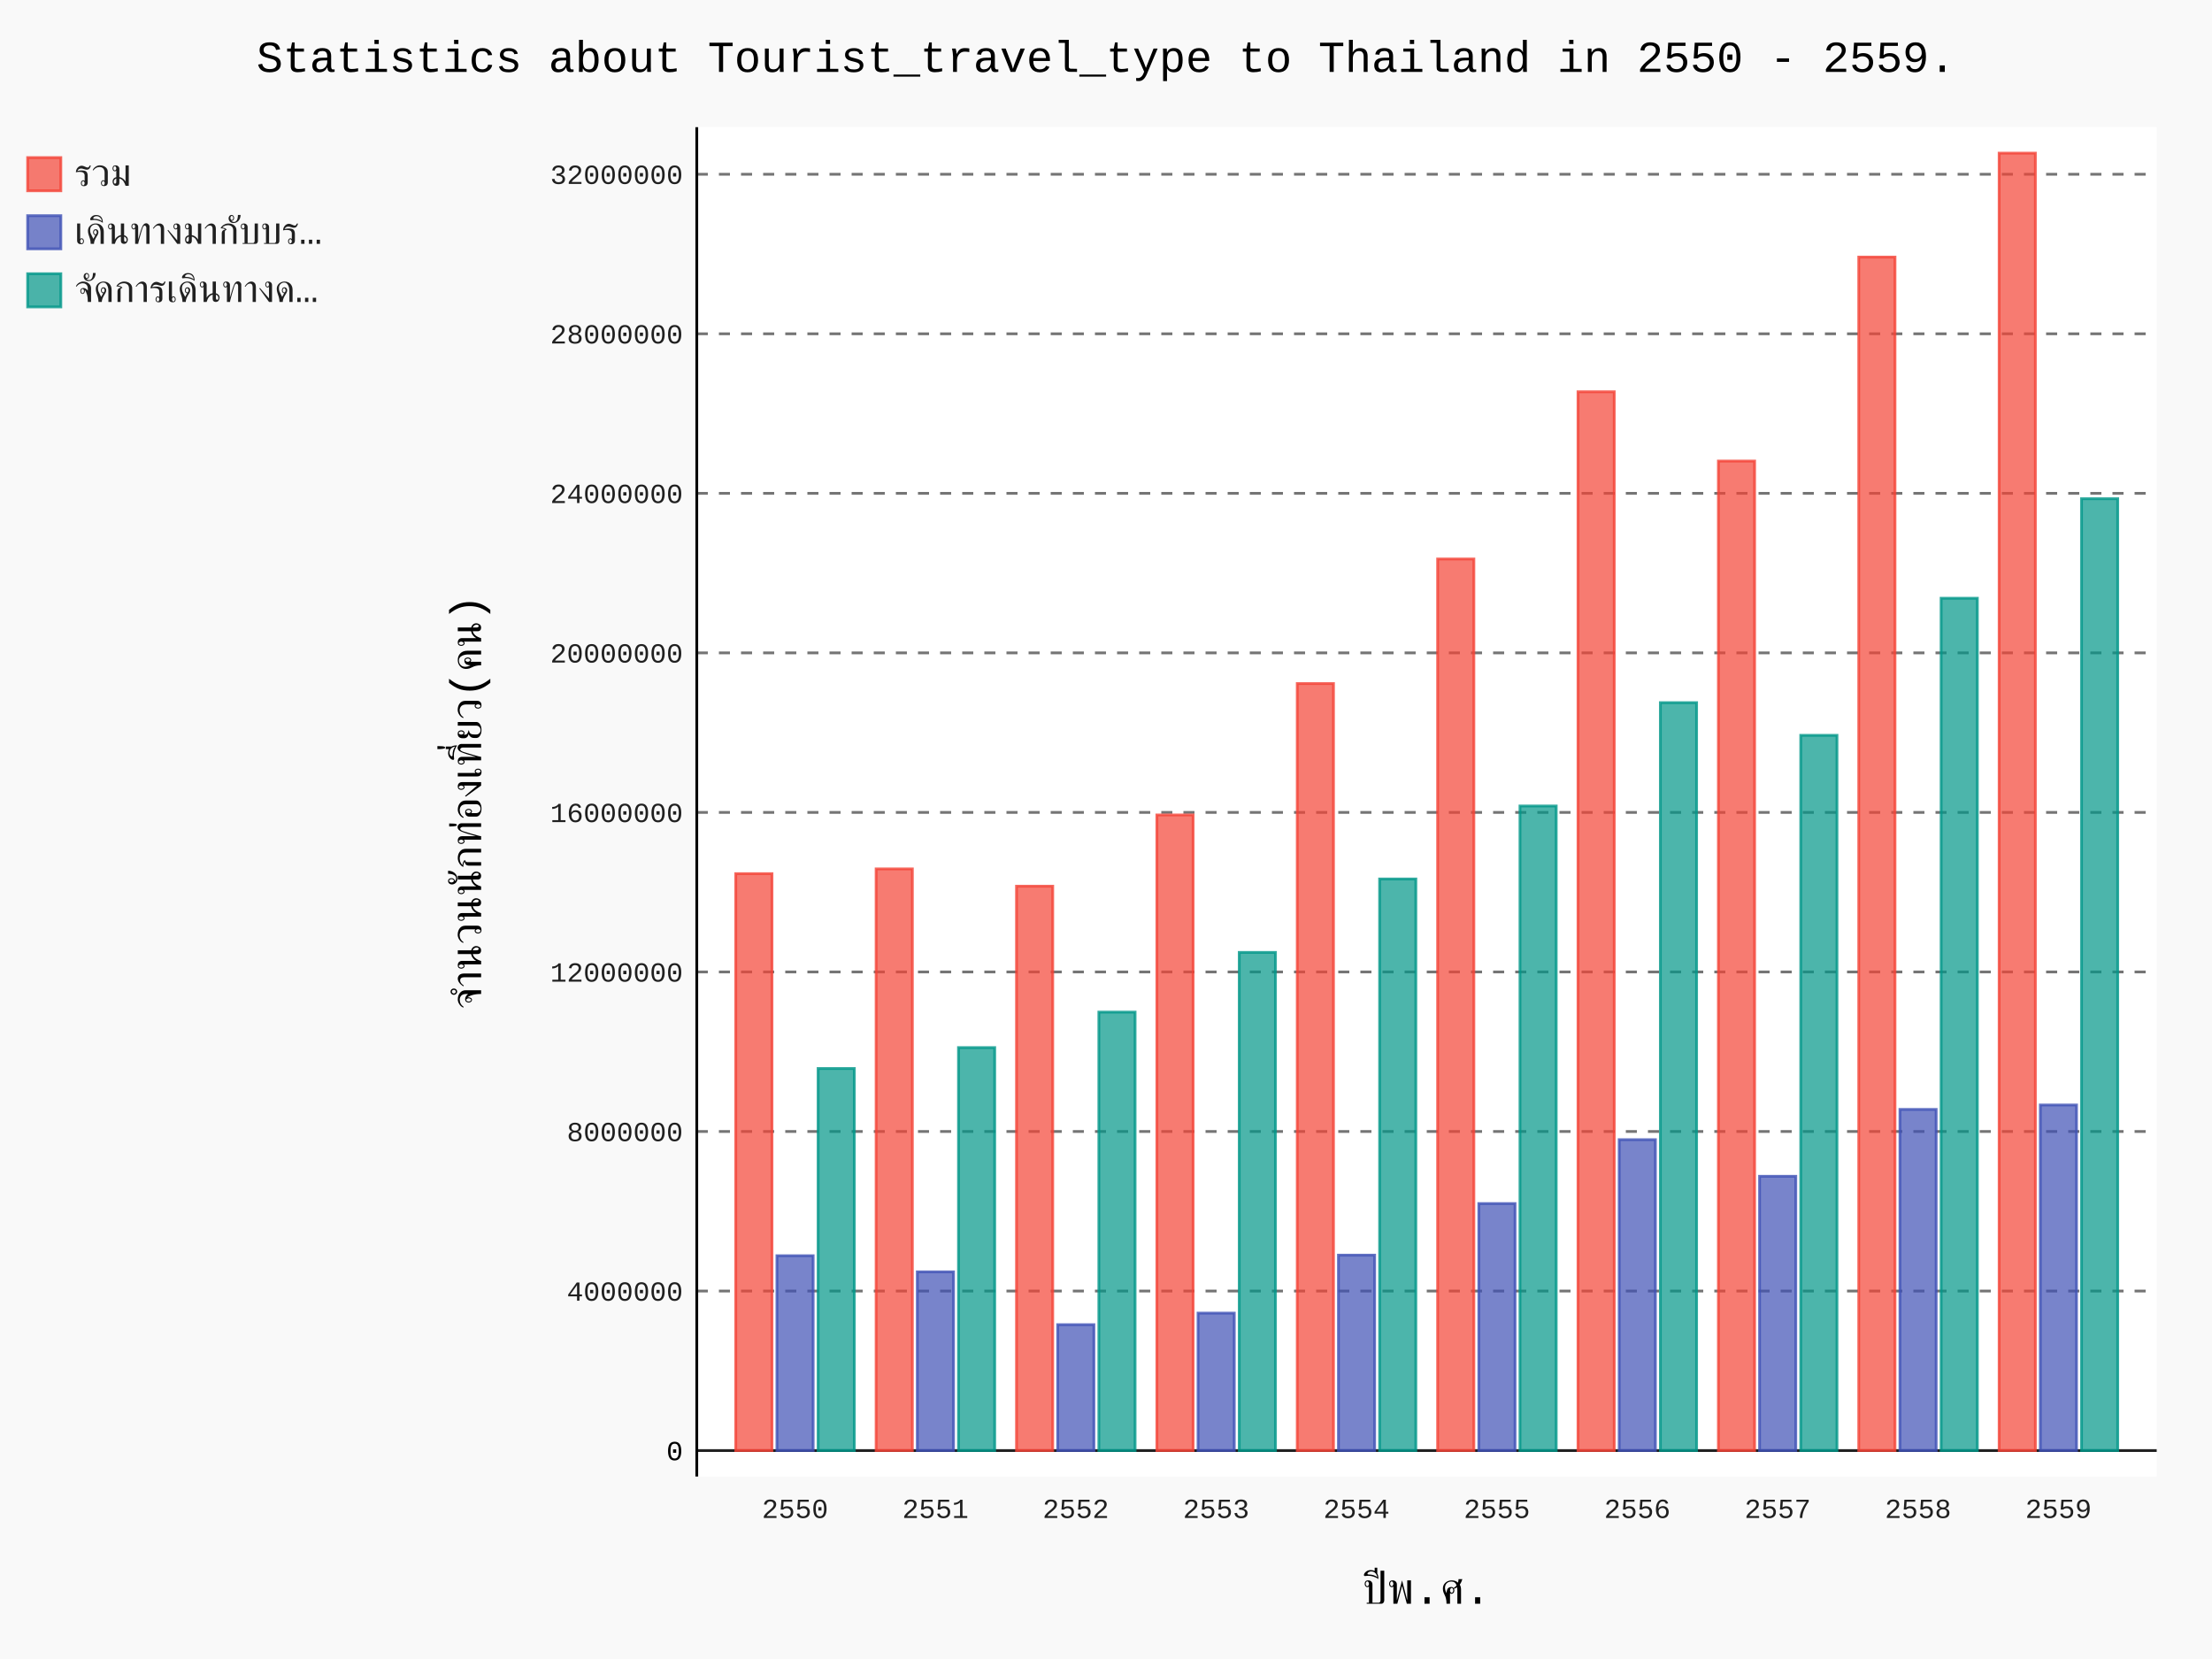
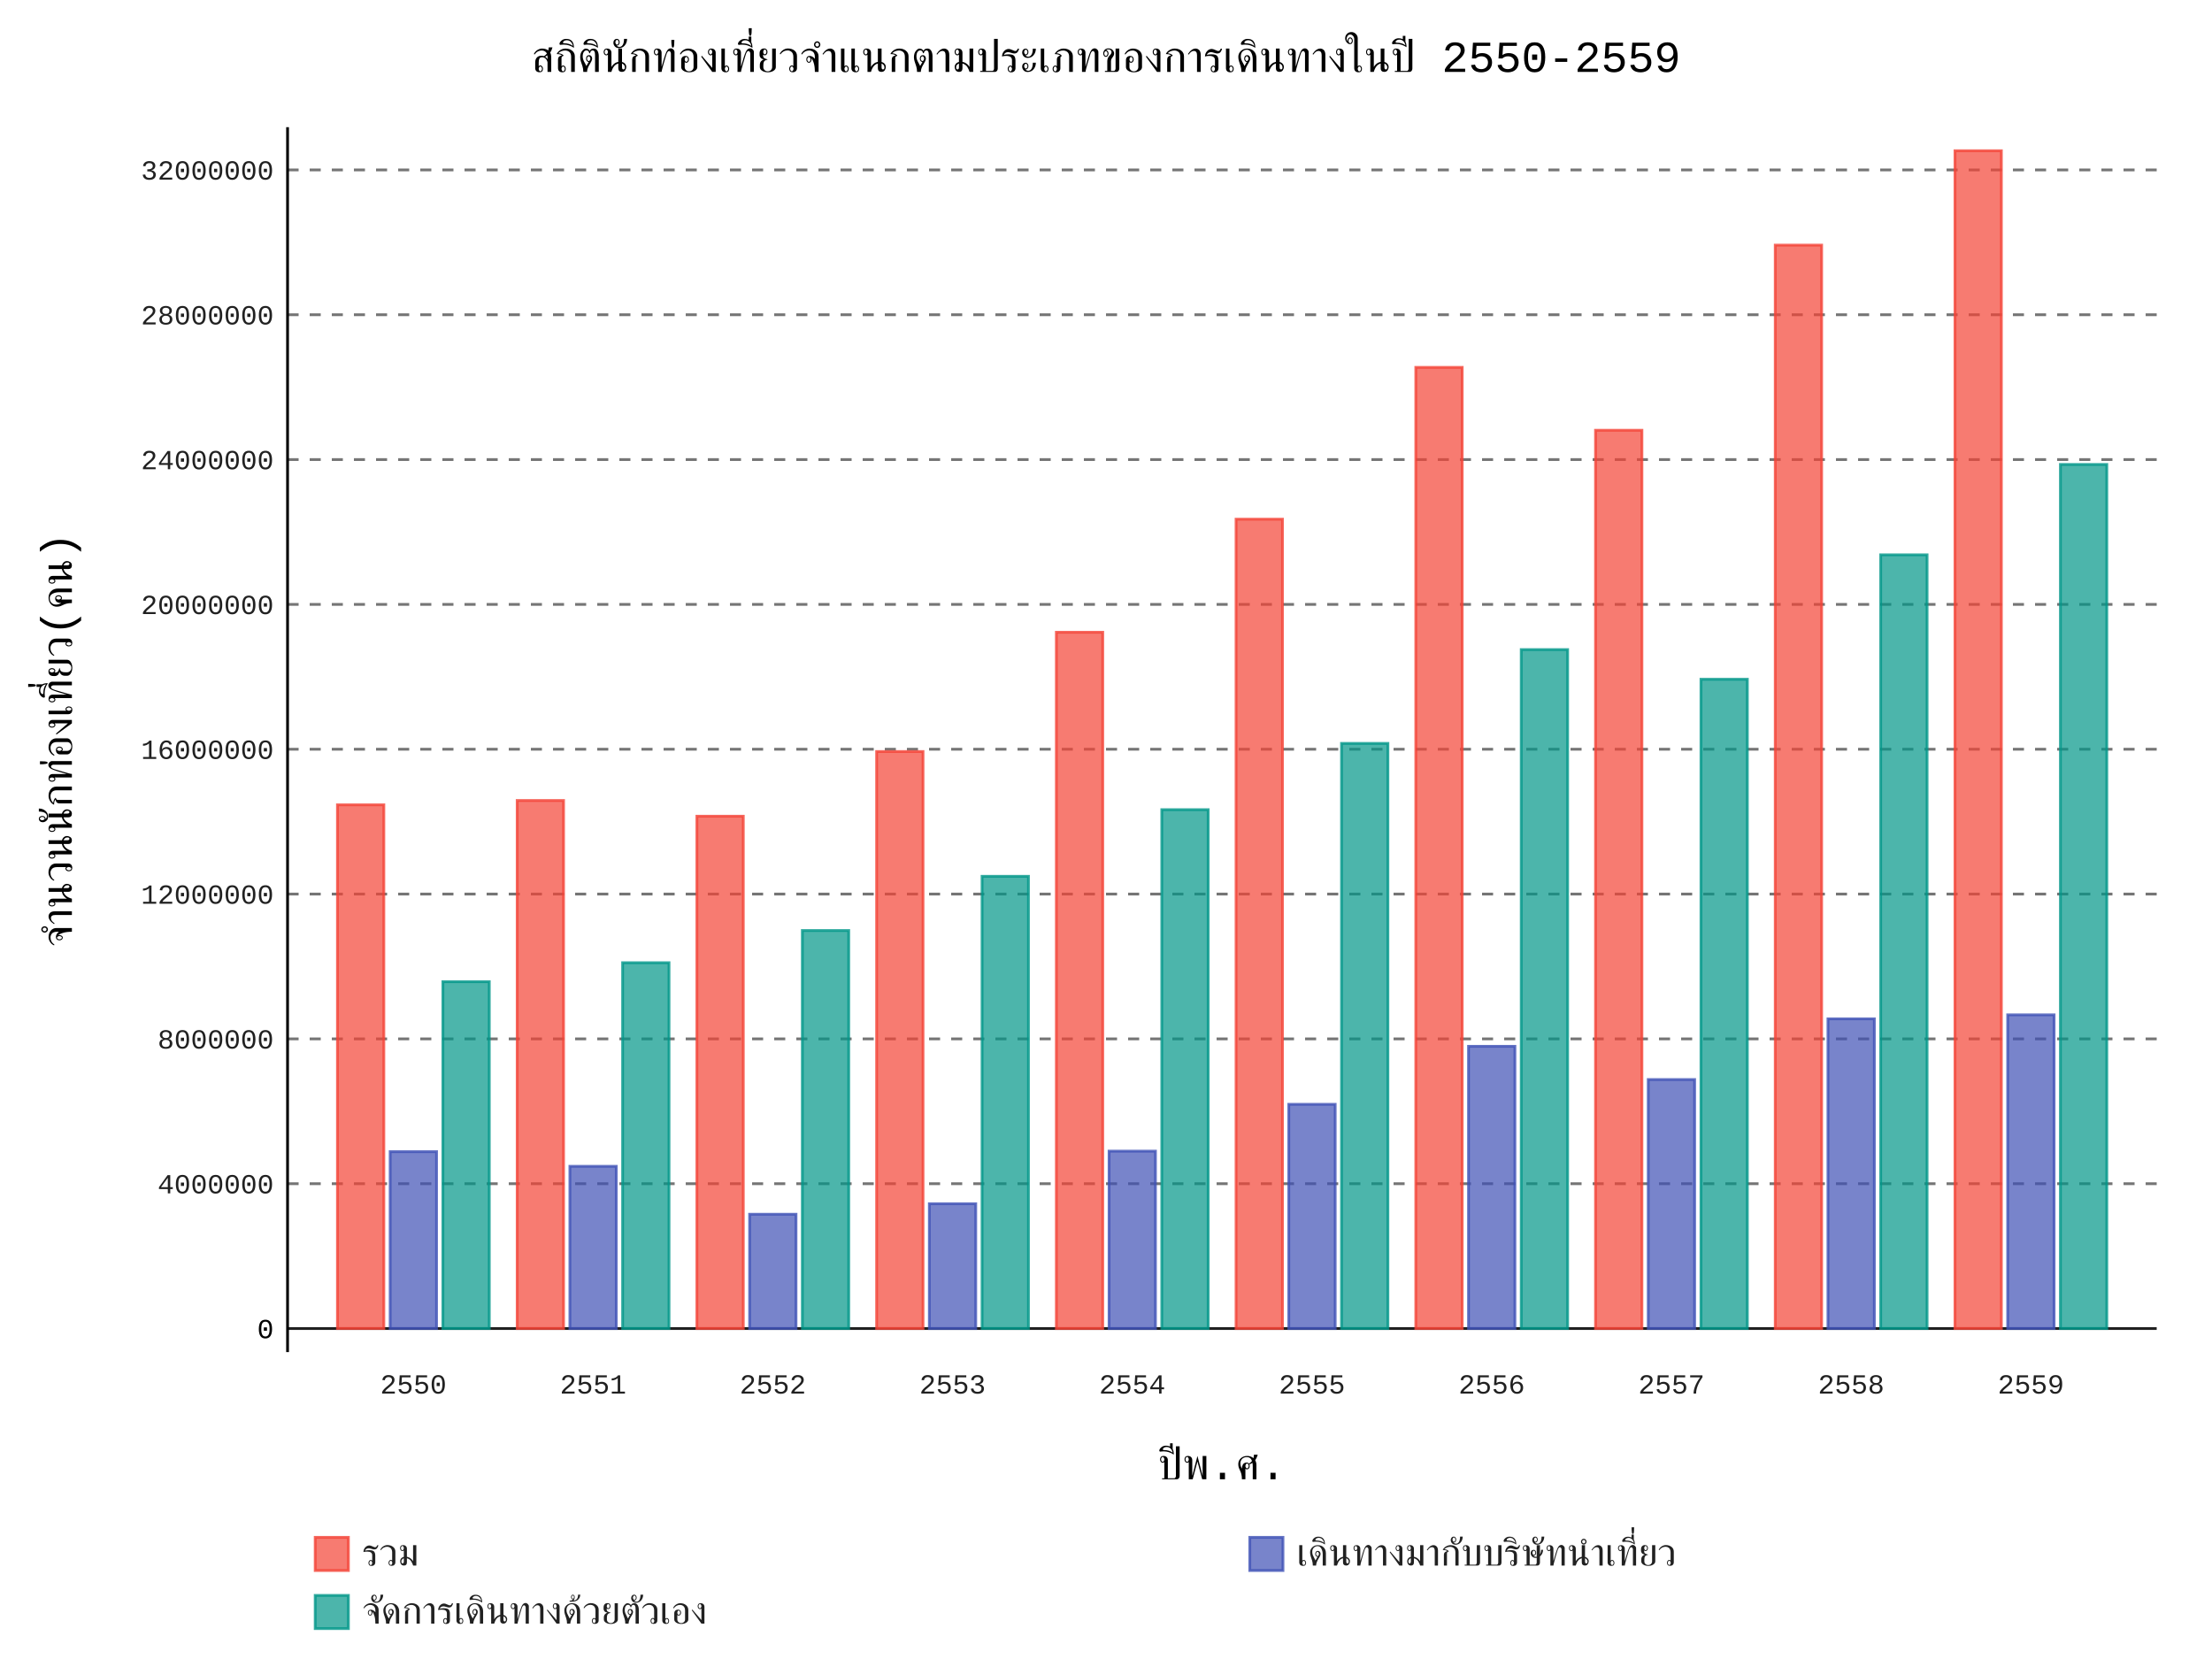
- <svg xmlns="http://www.w3.org/2000/svg" id="chart-1455c777-3471-4cf0-a111-a2f217a954c1" class="pygal-chart" viewBox="0 0 800 600">
+ <svg xmlns="http://www.w3.org/2000/svg" id="chart-e5540ccb-08a6-4ef2-a587-dcfdd253a088" class="pygal-chart" viewBox="0 0 800 600">
  <defs>
-     <style type="text/css">#chart-1455c777-3471-4cf0-a111-a2f217a954c1{-webkit-user-select:none;-webkit-font-smoothing:antialiased;font-family:Consolas,"Liberation Mono",Menlo,Courier,monospace}#chart-1455c777-3471-4cf0-a111-a2f217a954c1 .title{font-family:Consolas,"Liberation Mono",Menlo,Courier,monospace;font-size:16px}#chart-1455c777-3471-4cf0-a111-a2f217a954c1 .legends .legend text{font-family:Consolas,"Liberation Mono",Menlo,Courier,monospace;font-size:14px}#chart-1455c777-3471-4cf0-a111-a2f217a954c1 .axis text{font-family:Consolas,"Liberation Mono",Menlo,Courier,monospace;font-size:10px}#chart-1455c777-3471-4cf0-a111-a2f217a954c1 .axis text.major{font-family:Consolas,"Liberation Mono",Menlo,Courier,monospace;font-size:10px}#chart-1455c777-3471-4cf0-a111-a2f217a954c1 .text-overlay text.value{font-family:Consolas,"Liberation Mono",Menlo,Courier,monospace;font-size:16px}#chart-1455c777-3471-4cf0-a111-a2f217a954c1 .text-overlay text.label{font-family:Consolas,"Liberation Mono",Menlo,Courier,monospace;font-size:10px}#chart-1455c777-3471-4cf0-a111-a2f217a954c1 .tooltip{font-family:Consolas,"Liberation Mono",Menlo,Courier,monospace;font-size:14px}#chart-1455c777-3471-4cf0-a111-a2f217a954c1 text.no_data{font-family:Consolas,"Liberation Mono",Menlo,Courier,monospace;font-size:64px}
- #chart-1455c777-3471-4cf0-a111-a2f217a954c1{background-color:rgba(249,249,249,1)}#chart-1455c777-3471-4cf0-a111-a2f217a954c1 path,#chart-1455c777-3471-4cf0-a111-a2f217a954c1 line,#chart-1455c777-3471-4cf0-a111-a2f217a954c1 rect,#chart-1455c777-3471-4cf0-a111-a2f217a954c1 circle{-webkit-transition:150ms;-moz-transition:150ms;transition:150ms}#chart-1455c777-3471-4cf0-a111-a2f217a954c1 .graph &gt; .background{fill:rgba(249,249,249,1)}#chart-1455c777-3471-4cf0-a111-a2f217a954c1 .plot &gt; .background{fill:rgba(255,255,255,1)}#chart-1455c777-3471-4cf0-a111-a2f217a954c1 .graph{fill:rgba(0,0,0,.87)}#chart-1455c777-3471-4cf0-a111-a2f217a954c1 text.no_data{fill:rgba(0,0,0,1)}#chart-1455c777-3471-4cf0-a111-a2f217a954c1 .title{fill:rgba(0,0,0,1)}#chart-1455c777-3471-4cf0-a111-a2f217a954c1 .legends .legend text{fill:rgba(0,0,0,.87)}#chart-1455c777-3471-4cf0-a111-a2f217a954c1 .legends .legend:hover text{fill:rgba(0,0,0,1)}#chart-1455c777-3471-4cf0-a111-a2f217a954c1 .axis .line{stroke:rgba(0,0,0,1)}#chart-1455c777-3471-4cf0-a111-a2f217a954c1 .axis .guide.line{stroke:rgba(0,0,0,.54)}#chart-1455c777-3471-4cf0-a111-a2f217a954c1 .axis .major.line{stroke:rgba(0,0,0,.87)}#chart-1455c777-3471-4cf0-a111-a2f217a954c1 .axis text.major{fill:rgba(0,0,0,1)}#chart-1455c777-3471-4cf0-a111-a2f217a954c1 .axis.y .guides:hover .guide.line,#chart-1455c777-3471-4cf0-a111-a2f217a954c1 .line-graph .axis.x .guides:hover .guide.line,#chart-1455c777-3471-4cf0-a111-a2f217a954c1 .stackedline-graph .axis.x .guides:hover .guide.line,#chart-1455c777-3471-4cf0-a111-a2f217a954c1 .xy-graph .axis.x .guides:hover .guide.line{stroke:rgba(0,0,0,1)}#chart-1455c777-3471-4cf0-a111-a2f217a954c1 .axis .guides:hover text{fill:rgba(0,0,0,1)}#chart-1455c777-3471-4cf0-a111-a2f217a954c1 .reactive{fill-opacity:.7;stroke-opacity:.8}#chart-1455c777-3471-4cf0-a111-a2f217a954c1 .ci{stroke:rgba(0,0,0,.87)}#chart-1455c777-3471-4cf0-a111-a2f217a954c1 .reactive.active,#chart-1455c777-3471-4cf0-a111-a2f217a954c1 .active .reactive{fill-opacity:.8;stroke-opacity:.9;stroke-width:4}#chart-1455c777-3471-4cf0-a111-a2f217a954c1 .ci .reactive.active{stroke-width:1.5}#chart-1455c777-3471-4cf0-a111-a2f217a954c1 .series text{fill:rgba(0,0,0,1)}#chart-1455c777-3471-4cf0-a111-a2f217a954c1 .tooltip rect{fill:rgba(255,255,255,1);stroke:rgba(0,0,0,1);-webkit-transition:opacity 150ms;-moz-transition:opacity 150ms;transition:opacity 150ms}#chart-1455c777-3471-4cf0-a111-a2f217a954c1 .tooltip .label{fill:rgba(0,0,0,.87)}#chart-1455c777-3471-4cf0-a111-a2f217a954c1 .tooltip .label{fill:rgba(0,0,0,.87)}#chart-1455c777-3471-4cf0-a111-a2f217a954c1 .tooltip .legend{font-size:.8em;fill:rgba(0,0,0,.54)}#chart-1455c777-3471-4cf0-a111-a2f217a954c1 .tooltip .x_label{font-size:.6em;fill:rgba(0,0,0,1)}#chart-1455c777-3471-4cf0-a111-a2f217a954c1 .tooltip .xlink{font-size:.5em;text-decoration:underline}#chart-1455c777-3471-4cf0-a111-a2f217a954c1 .tooltip .value{font-size:1.5em}#chart-1455c777-3471-4cf0-a111-a2f217a954c1 .bound{font-size:.5em}#chart-1455c777-3471-4cf0-a111-a2f217a954c1 .max-value{font-size:.75em;fill:rgba(0,0,0,.54)}#chart-1455c777-3471-4cf0-a111-a2f217a954c1 .map-element{fill:rgba(255,255,255,1);stroke:rgba(0,0,0,.54) !important}#chart-1455c777-3471-4cf0-a111-a2f217a954c1 .map-element .reactive{fill-opacity:inherit;stroke-opacity:inherit}#chart-1455c777-3471-4cf0-a111-a2f217a954c1 .color-0,#chart-1455c777-3471-4cf0-a111-a2f217a954c1 .color-0 a:visited{stroke:#F44336;fill:#F44336}#chart-1455c777-3471-4cf0-a111-a2f217a954c1 .color-1,#chart-1455c777-3471-4cf0-a111-a2f217a954c1 .color-1 a:visited{stroke:#3F51B5;fill:#3F51B5}#chart-1455c777-3471-4cf0-a111-a2f217a954c1 .color-2,#chart-1455c777-3471-4cf0-a111-a2f217a954c1 .color-2 a:visited{stroke:#009688;fill:#009688}#chart-1455c777-3471-4cf0-a111-a2f217a954c1 .text-overlay .color-0 text{fill:black}#chart-1455c777-3471-4cf0-a111-a2f217a954c1 .text-overlay .color-1 text{fill:black}#chart-1455c777-3471-4cf0-a111-a2f217a954c1 .text-overlay .color-2 text{fill:black}
- #chart-1455c777-3471-4cf0-a111-a2f217a954c1 text.no_data{text-anchor:middle}#chart-1455c777-3471-4cf0-a111-a2f217a954c1 .guide.line{fill:none}#chart-1455c777-3471-4cf0-a111-a2f217a954c1 .centered{text-anchor:middle}#chart-1455c777-3471-4cf0-a111-a2f217a954c1 .title{text-anchor:middle}#chart-1455c777-3471-4cf0-a111-a2f217a954c1 .legends .legend text{fill-opacity:1}#chart-1455c777-3471-4cf0-a111-a2f217a954c1 .axis.x text{text-anchor:middle}#chart-1455c777-3471-4cf0-a111-a2f217a954c1 .axis.x:not(.web) text[transform]{text-anchor:start}#chart-1455c777-3471-4cf0-a111-a2f217a954c1 .axis.x:not(.web) text[transform].backwards{text-anchor:end}#chart-1455c777-3471-4cf0-a111-a2f217a954c1 .axis.y text{text-anchor:end}#chart-1455c777-3471-4cf0-a111-a2f217a954c1 .axis.y text[transform].backwards{text-anchor:start}#chart-1455c777-3471-4cf0-a111-a2f217a954c1 .axis.y2 text{text-anchor:start}#chart-1455c777-3471-4cf0-a111-a2f217a954c1 .axis.y2 text[transform].backwards{text-anchor:end}#chart-1455c777-3471-4cf0-a111-a2f217a954c1 .axis .guide.line{stroke-dasharray:4,4}#chart-1455c777-3471-4cf0-a111-a2f217a954c1 .axis .major.guide.line{stroke-dasharray:6,6}#chart-1455c777-3471-4cf0-a111-a2f217a954c1 .horizontal .axis.y .guide.line,#chart-1455c777-3471-4cf0-a111-a2f217a954c1 .horizontal .axis.y2 .guide.line,#chart-1455c777-3471-4cf0-a111-a2f217a954c1 .vertical .axis.x .guide.line{opacity:0}#chart-1455c777-3471-4cf0-a111-a2f217a954c1 .horizontal .axis.always_show .guide.line,#chart-1455c777-3471-4cf0-a111-a2f217a954c1 .vertical .axis.always_show .guide.line{opacity:1 !important}#chart-1455c777-3471-4cf0-a111-a2f217a954c1 .axis.y .guides:hover .guide.line,#chart-1455c777-3471-4cf0-a111-a2f217a954c1 .axis.y2 .guides:hover .guide.line,#chart-1455c777-3471-4cf0-a111-a2f217a954c1 .axis.x .guides:hover .guide.line{opacity:1}#chart-1455c777-3471-4cf0-a111-a2f217a954c1 .axis .guides:hover text{opacity:1}#chart-1455c777-3471-4cf0-a111-a2f217a954c1 .nofill{fill:none}#chart-1455c777-3471-4cf0-a111-a2f217a954c1 .subtle-fill{fill-opacity:.2}#chart-1455c777-3471-4cf0-a111-a2f217a954c1 .dot{stroke-width:1px;fill-opacity:1}#chart-1455c777-3471-4cf0-a111-a2f217a954c1 .dot.active{stroke-width:5px}#chart-1455c777-3471-4cf0-a111-a2f217a954c1 .dot.negative{fill:transparent}#chart-1455c777-3471-4cf0-a111-a2f217a954c1 text,#chart-1455c777-3471-4cf0-a111-a2f217a954c1 tspan{stroke:none !important}#chart-1455c777-3471-4cf0-a111-a2f217a954c1 .series text.active{opacity:1}#chart-1455c777-3471-4cf0-a111-a2f217a954c1 .tooltip rect{fill-opacity:.95;stroke-width:.5}#chart-1455c777-3471-4cf0-a111-a2f217a954c1 .tooltip text{fill-opacity:1}#chart-1455c777-3471-4cf0-a111-a2f217a954c1 .showable{visibility:hidden}#chart-1455c777-3471-4cf0-a111-a2f217a954c1 .showable.shown{visibility:visible}#chart-1455c777-3471-4cf0-a111-a2f217a954c1 .gauge-background{fill:rgba(229,229,229,1);stroke:none}#chart-1455c777-3471-4cf0-a111-a2f217a954c1 .bg-lines{stroke:rgba(249,249,249,1);stroke-width:2px}</style>
+     <style type="text/css">#chart-e5540ccb-08a6-4ef2-a587-dcfdd253a088{-webkit-user-select:none;-webkit-font-smoothing:antialiased;font-family:Consolas,"Liberation Mono",Menlo,Courier,monospace}#chart-e5540ccb-08a6-4ef2-a587-dcfdd253a088 .title{font-family:Consolas,"Liberation Mono",Menlo,Courier,monospace;font-size:16px}#chart-e5540ccb-08a6-4ef2-a587-dcfdd253a088 .legends .legend text{font-family:Consolas,"Liberation Mono",Menlo,Courier,monospace;font-size:14px}#chart-e5540ccb-08a6-4ef2-a587-dcfdd253a088 .axis text{font-family:Consolas,"Liberation Mono",Menlo,Courier,monospace;font-size:10px}#chart-e5540ccb-08a6-4ef2-a587-dcfdd253a088 .axis text.major{font-family:Consolas,"Liberation Mono",Menlo,Courier,monospace;font-size:10px}#chart-e5540ccb-08a6-4ef2-a587-dcfdd253a088 .text-overlay text.value{font-family:Consolas,"Liberation Mono",Menlo,Courier,monospace;font-size:16px}#chart-e5540ccb-08a6-4ef2-a587-dcfdd253a088 .text-overlay text.label{font-family:Consolas,"Liberation Mono",Menlo,Courier,monospace;font-size:10px}#chart-e5540ccb-08a6-4ef2-a587-dcfdd253a088 .tooltip{font-family:Consolas,"Liberation Mono",Menlo,Courier,monospace;font-size:14px}#chart-e5540ccb-08a6-4ef2-a587-dcfdd253a088 text.no_data{font-family:Consolas,"Liberation Mono",Menlo,Courier,monospace;font-size:64px}
+ #chart-e5540ccb-08a6-4ef2-a587-dcfdd253a088{background-color:transparent}#chart-e5540ccb-08a6-4ef2-a587-dcfdd253a088 path,#chart-e5540ccb-08a6-4ef2-a587-dcfdd253a088 line,#chart-e5540ccb-08a6-4ef2-a587-dcfdd253a088 rect,#chart-e5540ccb-08a6-4ef2-a587-dcfdd253a088 circle{-webkit-transition:150ms;-moz-transition:150ms;transition:150ms}#chart-e5540ccb-08a6-4ef2-a587-dcfdd253a088 .graph &gt; .background{fill:transparent}#chart-e5540ccb-08a6-4ef2-a587-dcfdd253a088 .plot &gt; .background{fill:transparent}#chart-e5540ccb-08a6-4ef2-a587-dcfdd253a088 .graph{fill:rgba(0,0,0,.87)}#chart-e5540ccb-08a6-4ef2-a587-dcfdd253a088 text.no_data{fill:rgba(0,0,0,1)}#chart-e5540ccb-08a6-4ef2-a587-dcfdd253a088 .title{fill:rgba(0,0,0,1)}#chart-e5540ccb-08a6-4ef2-a587-dcfdd253a088 .legends .legend text{fill:rgba(0,0,0,.87)}#chart-e5540ccb-08a6-4ef2-a587-dcfdd253a088 .legends .legend:hover text{fill:rgba(0,0,0,1)}#chart-e5540ccb-08a6-4ef2-a587-dcfdd253a088 .axis .line{stroke:rgba(0,0,0,1)}#chart-e5540ccb-08a6-4ef2-a587-dcfdd253a088 .axis .guide.line{stroke:rgba(0,0,0,.54)}#chart-e5540ccb-08a6-4ef2-a587-dcfdd253a088 .axis .major.line{stroke:rgba(0,0,0,.87)}#chart-e5540ccb-08a6-4ef2-a587-dcfdd253a088 .axis text.major{fill:rgba(0,0,0,1)}#chart-e5540ccb-08a6-4ef2-a587-dcfdd253a088 .axis.y .guides:hover .guide.line,#chart-e5540ccb-08a6-4ef2-a587-dcfdd253a088 .line-graph .axis.x .guides:hover .guide.line,#chart-e5540ccb-08a6-4ef2-a587-dcfdd253a088 .stackedline-graph .axis.x .guides:hover .guide.line,#chart-e5540ccb-08a6-4ef2-a587-dcfdd253a088 .xy-graph .axis.x .guides:hover .guide.line{stroke:rgba(0,0,0,1)}#chart-e5540ccb-08a6-4ef2-a587-dcfdd253a088 .axis .guides:hover text{fill:rgba(0,0,0,1)}#chart-e5540ccb-08a6-4ef2-a587-dcfdd253a088 .reactive{fill-opacity:.7;stroke-opacity:.8}#chart-e5540ccb-08a6-4ef2-a587-dcfdd253a088 .ci{stroke:rgba(0,0,0,.87)}#chart-e5540ccb-08a6-4ef2-a587-dcfdd253a088 .reactive.active,#chart-e5540ccb-08a6-4ef2-a587-dcfdd253a088 .active .reactive{fill-opacity:.8;stroke-opacity:.9;stroke-width:4}#chart-e5540ccb-08a6-4ef2-a587-dcfdd253a088 .ci .reactive.active{stroke-width:1.5}#chart-e5540ccb-08a6-4ef2-a587-dcfdd253a088 .series text{fill:rgba(0,0,0,1)}#chart-e5540ccb-08a6-4ef2-a587-dcfdd253a088 .tooltip rect{fill:transparent;stroke:rgba(0,0,0,1);-webkit-transition:opacity 150ms;-moz-transition:opacity 150ms;transition:opacity 150ms}#chart-e5540ccb-08a6-4ef2-a587-dcfdd253a088 .tooltip .label{fill:rgba(0,0,0,.87)}#chart-e5540ccb-08a6-4ef2-a587-dcfdd253a088 .tooltip .label{fill:rgba(0,0,0,.87)}#chart-e5540ccb-08a6-4ef2-a587-dcfdd253a088 .tooltip .legend{font-size:.8em;fill:rgba(0,0,0,.54)}#chart-e5540ccb-08a6-4ef2-a587-dcfdd253a088 .tooltip .x_label{font-size:.6em;fill:rgba(0,0,0,1)}#chart-e5540ccb-08a6-4ef2-a587-dcfdd253a088 .tooltip .xlink{font-size:.5em;text-decoration:underline}#chart-e5540ccb-08a6-4ef2-a587-dcfdd253a088 .tooltip .value{font-size:1.5em}#chart-e5540ccb-08a6-4ef2-a587-dcfdd253a088 .bound{font-size:.5em}#chart-e5540ccb-08a6-4ef2-a587-dcfdd253a088 .max-value{font-size:.75em;fill:rgba(0,0,0,.54)}#chart-e5540ccb-08a6-4ef2-a587-dcfdd253a088 .map-element{fill:transparent;stroke:rgba(0,0,0,.54) !important}#chart-e5540ccb-08a6-4ef2-a587-dcfdd253a088 .map-element .reactive{fill-opacity:inherit;stroke-opacity:inherit}#chart-e5540ccb-08a6-4ef2-a587-dcfdd253a088 .color-0,#chart-e5540ccb-08a6-4ef2-a587-dcfdd253a088 .color-0 a:visited{stroke:#F44336;fill:#F44336}#chart-e5540ccb-08a6-4ef2-a587-dcfdd253a088 .color-1,#chart-e5540ccb-08a6-4ef2-a587-dcfdd253a088 .color-1 a:visited{stroke:#3F51B5;fill:#3F51B5}#chart-e5540ccb-08a6-4ef2-a587-dcfdd253a088 .color-2,#chart-e5540ccb-08a6-4ef2-a587-dcfdd253a088 .color-2 a:visited{stroke:#009688;fill:#009688}#chart-e5540ccb-08a6-4ef2-a587-dcfdd253a088 .text-overlay .color-0 text{fill:black}#chart-e5540ccb-08a6-4ef2-a587-dcfdd253a088 .text-overlay .color-1 text{fill:black}#chart-e5540ccb-08a6-4ef2-a587-dcfdd253a088 .text-overlay .color-2 text{fill:black}
+ #chart-e5540ccb-08a6-4ef2-a587-dcfdd253a088 text.no_data{text-anchor:middle}#chart-e5540ccb-08a6-4ef2-a587-dcfdd253a088 .guide.line{fill:none}#chart-e5540ccb-08a6-4ef2-a587-dcfdd253a088 .centered{text-anchor:middle}#chart-e5540ccb-08a6-4ef2-a587-dcfdd253a088 .title{text-anchor:middle}#chart-e5540ccb-08a6-4ef2-a587-dcfdd253a088 .legends .legend text{fill-opacity:1}#chart-e5540ccb-08a6-4ef2-a587-dcfdd253a088 .axis.x text{text-anchor:middle}#chart-e5540ccb-08a6-4ef2-a587-dcfdd253a088 .axis.x:not(.web) text[transform]{text-anchor:start}#chart-e5540ccb-08a6-4ef2-a587-dcfdd253a088 .axis.x:not(.web) text[transform].backwards{text-anchor:end}#chart-e5540ccb-08a6-4ef2-a587-dcfdd253a088 .axis.y text{text-anchor:end}#chart-e5540ccb-08a6-4ef2-a587-dcfdd253a088 .axis.y text[transform].backwards{text-anchor:start}#chart-e5540ccb-08a6-4ef2-a587-dcfdd253a088 .axis.y2 text{text-anchor:start}#chart-e5540ccb-08a6-4ef2-a587-dcfdd253a088 .axis.y2 text[transform].backwards{text-anchor:end}#chart-e5540ccb-08a6-4ef2-a587-dcfdd253a088 .axis .guide.line{stroke-dasharray:4,4}#chart-e5540ccb-08a6-4ef2-a587-dcfdd253a088 .axis .major.guide.line{stroke-dasharray:6,6}#chart-e5540ccb-08a6-4ef2-a587-dcfdd253a088 .horizontal .axis.y .guide.line,#chart-e5540ccb-08a6-4ef2-a587-dcfdd253a088 .horizontal .axis.y2 .guide.line,#chart-e5540ccb-08a6-4ef2-a587-dcfdd253a088 .vertical .axis.x .guide.line{opacity:0}#chart-e5540ccb-08a6-4ef2-a587-dcfdd253a088 .horizontal .axis.always_show .guide.line,#chart-e5540ccb-08a6-4ef2-a587-dcfdd253a088 .vertical .axis.always_show .guide.line{opacity:1 !important}#chart-e5540ccb-08a6-4ef2-a587-dcfdd253a088 .axis.y .guides:hover .guide.line,#chart-e5540ccb-08a6-4ef2-a587-dcfdd253a088 .axis.y2 .guides:hover .guide.line,#chart-e5540ccb-08a6-4ef2-a587-dcfdd253a088 .axis.x .guides:hover .guide.line{opacity:1}#chart-e5540ccb-08a6-4ef2-a587-dcfdd253a088 .axis .guides:hover text{opacity:1}#chart-e5540ccb-08a6-4ef2-a587-dcfdd253a088 .nofill{fill:none}#chart-e5540ccb-08a6-4ef2-a587-dcfdd253a088 .subtle-fill{fill-opacity:.2}#chart-e5540ccb-08a6-4ef2-a587-dcfdd253a088 .dot{stroke-width:1px;fill-opacity:1}#chart-e5540ccb-08a6-4ef2-a587-dcfdd253a088 .dot.active{stroke-width:5px}#chart-e5540ccb-08a6-4ef2-a587-dcfdd253a088 .dot.negative{fill:transparent}#chart-e5540ccb-08a6-4ef2-a587-dcfdd253a088 text,#chart-e5540ccb-08a6-4ef2-a587-dcfdd253a088 tspan{stroke:none !important}#chart-e5540ccb-08a6-4ef2-a587-dcfdd253a088 .series text.active{opacity:1}#chart-e5540ccb-08a6-4ef2-a587-dcfdd253a088 .tooltip rect{fill-opacity:.95;stroke-width:.5}#chart-e5540ccb-08a6-4ef2-a587-dcfdd253a088 .tooltip text{fill-opacity:1}#chart-e5540ccb-08a6-4ef2-a587-dcfdd253a088 .showable{visibility:hidden}#chart-e5540ccb-08a6-4ef2-a587-dcfdd253a088 .showable.shown{visibility:visible}#chart-e5540ccb-08a6-4ef2-a587-dcfdd253a088 .gauge-background{fill:rgba(229,229,229,1);stroke:none}#chart-e5540ccb-08a6-4ef2-a587-dcfdd253a088 .bg-lines{stroke:transparent;stroke-width:2px}</style>
  </defs>
  <g class="graph bar-graph vertical">
    <rect class="background" height="600" width="800" x="0" y="0" />
-     <g class="plot" transform="translate(252, 46)">
-       <rect class="background" height="488" width="528.0" x="0" y="0" />
+     <g class="plot" transform="translate(104, 46)">
+       <rect class="background" height="443.0" width="676.0" x="0" y="0" />
      <g class="axis y always_show">
        <g class="guides">
-           <path class="axis major line" d="M0 478.615 h528" />
-           <text class="major" x="-5" y="482.115">0</text>
-         </g>
-         <g class="guides">
-           <path class="guide line" d="M0 420.916 h528" />
-           <text class="" x="-5" y="424.416">4000000</text>
-         </g>
-         <g class="guides">
-           <path class="guide line" d="M0 363.217 h528" />
-           <text class="" x="-5" y="366.717">8000000</text>
-         </g>
-         <g class="guides">
-           <path class="guide line" d="M0 305.519 h528" />
-           <text class="" x="-5" y="309.019">12000000</text>
-         </g>
-         <g class="guides">
-           <path class="guide line" d="M0 247.82 h528" />
-           <text class="" x="-5" y="251.32">16000000</text>
-         </g>
-         <g class="guides">
-           <path class="guide line" d="M0 190.121 h528" />
-           <text class="" x="-5" y="193.621">20000000</text>
-         </g>
-         <g class="guides">
-           <path class="guide line" d="M0 132.422 h528" />
-           <text class="" x="-5" y="135.922">24000000</text>
-         </g>
-         <g class="guides">
-           <path class="guide line" d="M0 74.723 h528" />
-           <text class="" x="-5" y="78.223">28000000</text>
-         </g>
-         <g class="guides">
-           <path class="guide line" d="M0 17.024 h528" />
-           <text class="" x="-5" y="20.524">32000000</text>
+           <path class="axis major line" d="M0 434.481 h676" />
+           <text class="major" x="-5" y="437.981">0</text>
+         </g>
+         <g class="guides">
+           <path class="guide line" d="M0 382.102 h676" />
+           <text class="" x="-5" y="385.602">4000000</text>
+         </g>
+         <g class="guides">
+           <path class="guide line" d="M0 329.724 h676" />
+           <text class="" x="-5" y="333.224">8000000</text>
+         </g>
+         <g class="guides">
+           <path class="guide line" d="M0 277.346 h676" />
+           <text class="" x="-5" y="280.846">12000000</text>
+         </g>
+         <g class="guides">
+           <path class="guide line" d="M0 224.967 h676" />
+           <text class="" x="-5" y="228.467">16000000</text>
+         </g>
+         <g class="guides">
+           <path class="guide line" d="M0 172.589 h676" />
+           <text class="" x="-5" y="176.089">20000000</text>
+         </g>
+         <g class="guides">
+           <path class="guide line" d="M0 120.211 h676" />
+           <text class="" x="-5" y="123.711">24000000</text>
+         </g>
+         <g class="guides">
+           <path class="guide line" d="M0 67.832 h676" />
+           <text class="" x="-5" y="71.332">28000000</text>
+         </g>
+         <g class="guides">
+           <path class="guide line" d="M0 15.454 h676" />
+           <text class="" x="-5" y="18.954">32000000</text>
        </g>
      </g>
      <g class="axis x">
-         <path class="line" d="M0 0 v488" />
-         <g class="guides">
-           <path class="guide line" d="M35.538 0 v488" />
-           <text class="" x="35.538" y="503.0">2550</text>
-         </g>
-         <g class="guides">
-           <path class="guide line" d="M86.308 0 v488" />
-           <text class="" x="86.308" y="503.0">2551</text>
-         </g>
-         <g class="guides">
-           <path class="guide line" d="M137.077 0 v488" />
-           <text class="" x="137.077" y="503.0">2552</text>
-         </g>
-         <g class="guides">
-           <path class="guide line" d="M187.846 0 v488" />
-           <text class="" x="187.846" y="503.0">2553</text>
-         </g>
-         <g class="guides">
-           <path class="guide line" d="M238.615 0 v488" />
-           <text class="" x="238.615" y="503.0">2554</text>
-         </g>
-         <g class="guides">
-           <path class="guide line" d="M289.385 0 v488" />
-           <text class="" x="289.385" y="503.0">2555</text>
-         </g>
-         <g class="guides">
-           <path class="guide line" d="M340.154 0 v488" />
-           <text class="" x="340.154" y="503.0">2556</text>
-         </g>
-         <g class="guides">
-           <path class="guide line" d="M390.923 0 v488" />
-           <text class="" x="390.923" y="503.0">2557</text>
-         </g>
-         <g class="guides">
-           <path class="guide line" d="M441.692 0 v488" />
-           <text class="" x="441.692" y="503.0">2558</text>
-         </g>
-         <g class="guides">
-           <path class="guide line" d="M492.462 0 v488" />
-           <text class="" x="492.462" y="503.0">2559</text>
+         <path class="line" d="M0 0 v443" />
+         <g class="guides">
+           <path class="guide line" d="M45.5 0 v443" />
+           <text class="" x="45.5" y="458.0">2550</text>
+         </g>
+         <g class="guides">
+           <path class="guide line" d="M110.5 0 v443" />
+           <text class="" x="110.5" y="458.0">2551</text>
+         </g>
+         <g class="guides">
+           <path class="guide line" d="M175.5 0 v443" />
+           <text class="" x="175.5" y="458.0">2552</text>
+         </g>
+         <g class="guides">
+           <path class="guide line" d="M240.5 0 v443" />
+           <text class="" x="240.5" y="458.0">2553</text>
+         </g>
+         <g class="guides">
+           <path class="guide line" d="M305.5 0 v443" />
+           <text class="" x="305.5" y="458.0">2554</text>
+         </g>
+         <g class="guides">
+           <path class="guide line" d="M370.5 0 v443" />
+           <text class="" x="370.5" y="458.0">2555</text>
+         </g>
+         <g class="guides">
+           <path class="guide line" d="M435.5 0 v443" />
+           <text class="" x="435.5" y="458.0">2556</text>
+         </g>
+         <g class="guides">
+           <path class="guide line" d="M500.5 0 v443" />
+           <text class="" x="500.5" y="458.0">2557</text>
+         </g>
+         <g class="guides">
+           <path class="guide line" d="M565.5 0 v443" />
+           <text class="" x="565.5" y="458.0">2558</text>
+         </g>
+         <g class="guides">
+           <path class="guide line" d="M630.5 0 v443" />
+           <text class="" x="630.5" y="458.0">2559</text>
        </g>
      </g>
      <g class="series serie-0 color-0">
        <g class="bars">
          <g class="bar">
-             <rect class="rect reactive tooltip-trigger" height="208.643" rx="0" ry="0" width="13.105" x="14.094" y="269.973" />
-           </g>
-           <g class="bar">
-             <rect class="rect reactive tooltip-trigger" height="210.374" rx="0" ry="0" width="13.105" x="64.863" y="268.242" />
-           </g>
-           <g class="bar">
-             <rect class="rect reactive tooltip-trigger" height="204.108" rx="0" ry="0" width="13.105" x="115.632" y="274.508" />
-           </g>
-           <g class="bar">
-             <rect class="rect reactive tooltip-trigger" height="229.878" rx="0" ry="0" width="13.105" x="166.401" y="248.737" />
-           </g>
-           <g class="bar">
-             <rect class="rect reactive tooltip-trigger" height="277.394" rx="0" ry="0" width="13.105" x="217.17" y="201.221" />
-           </g>
-           <g class="bar">
-             <rect class="rect reactive tooltip-trigger" height="322.449" rx="0" ry="0" width="13.105" x="267.94" y="156.166" />
-           </g>
-           <g class="bar">
-             <rect class="rect reactive tooltip-trigger" height="382.93" rx="0" ry="0" width="13.105" x="318.709" y="95.686" />
-           </g>
-           <g class="bar">
-             <rect class="rect reactive tooltip-trigger" height="357.873" rx="0" ry="0" width="13.105" x="369.478" y="120.742" />
-           </g>
-           <g class="bar">
-             <rect class="rect reactive tooltip-trigger" height="431.634" rx="0" ry="0" width="13.105" x="420.247" y="46.981" />
-           </g>
-           <g class="bar">
-             <rect class="rect reactive tooltip-trigger" height="469.231" rx="0" ry="0" width="13.105" x="471.017" y="9.385" />
+             <rect class="rect reactive tooltip-trigger" height="189.403" rx="0" ry="0" width="16.779" x="18.044" y="245.078" />
+           </g>
+           <g class="bar">
+             <rect class="rect reactive tooltip-trigger" height="190.974" rx="0" ry="0" width="16.779" x="83.044" y="243.506" />
+           </g>
+           <g class="bar">
+             <rect class="rect reactive tooltip-trigger" height="185.286" rx="0" ry="0" width="16.779" x="148.044" y="249.194" />
+           </g>
+           <g class="bar">
+             <rect class="rect reactive tooltip-trigger" height="208.681" rx="0" ry="0" width="16.779" x="213.044" y="225.8" />
+           </g>
+           <g class="bar">
+             <rect class="rect reactive tooltip-trigger" height="251.815" rx="0" ry="0" width="16.779" x="278.044" y="182.666" />
+           </g>
+           <g class="bar">
+             <rect class="rect reactive tooltip-trigger" height="292.715" rx="0" ry="0" width="16.779" x="343.044" y="141.766" />
+           </g>
+           <g class="bar">
+             <rect class="rect reactive tooltip-trigger" height="347.618" rx="0" ry="0" width="16.779" x="408.044" y="86.862" />
+           </g>
+           <g class="bar">
+             <rect class="rect reactive tooltip-trigger" height="324.873" rx="0" ry="0" width="16.779" x="473.044" y="109.608" />
+           </g>
+           <g class="bar">
+             <rect class="rect reactive tooltip-trigger" height="391.832" rx="0" ry="0" width="16.779" x="538.044" y="42.649" />
+           </g>
+           <g class="bar">
+             <rect class="rect reactive tooltip-trigger" height="425.962" rx="0" ry="0" width="16.779" x="603.044" y="8.519" />
          </g>
        </g>
      </g>
      <g class="series serie-1 color-1">
        <g class="bars">
          <g class="bar">
-             <rect class="rect reactive tooltip-trigger" height="70.464" rx="0" ry="0" width="13.105" x="28.986" y="408.151" />
-           </g>
-           <g class="bar">
-             <rect class="rect reactive tooltip-trigger" height="64.631" rx="0" ry="0" width="13.105" x="79.755" y="413.984" />
-           </g>
-           <g class="bar">
-             <rect class="rect reactive tooltip-trigger" height="45.534" rx="0" ry="0" width="13.105" x="130.524" y="433.082" />
-           </g>
-           <g class="bar">
-             <rect class="rect reactive tooltip-trigger" height="49.713" rx="0" ry="0" width="13.105" x="181.294" y="428.903" />
-           </g>
-           <g class="bar">
-             <rect class="rect reactive tooltip-trigger" height="70.675" rx="0" ry="0" width="13.105" x="232.063" y="407.94" />
-           </g>
-           <g class="bar">
-             <rect class="rect reactive tooltip-trigger" height="89.332" rx="0" ry="0" width="13.105" x="282.832" y="389.284" />
-           </g>
-           <g class="bar">
-             <rect class="rect reactive tooltip-trigger" height="112.438" rx="0" ry="0" width="13.105" x="333.601" y="366.178" />
-           </g>
-           <g class="bar">
-             <rect class="rect reactive tooltip-trigger" height="99.199" rx="0" ry="0" width="13.105" x="384.37" y="379.416" />
-           </g>
-           <g class="bar">
-             <rect class="rect reactive tooltip-trigger" height="123.38" rx="0" ry="0" width="13.105" x="435.14" y="355.235" />
-           </g>
-           <g class="bar">
-             <rect class="rect reactive tooltip-trigger" height="124.98" rx="0" ry="0" width="13.105" x="485.909" y="353.636" />
+             <rect class="rect reactive tooltip-trigger" height="63.967" rx="0" ry="0" width="16.779" x="37.111" y="370.514" />
+           </g>
+           <g class="bar">
+             <rect class="rect reactive tooltip-trigger" height="58.671" rx="0" ry="0" width="16.779" x="102.111" y="375.81" />
+           </g>
+           <g class="bar">
+             <rect class="rect reactive tooltip-trigger" height="41.335" rx="0" ry="0" width="16.779" x="167.111" y="393.146" />
+           </g>
+           <g class="bar">
+             <rect class="rect reactive tooltip-trigger" height="45.129" rx="0" ry="0" width="16.779" x="232.111" y="389.352" />
+           </g>
+           <g class="bar">
+             <rect class="rect reactive tooltip-trigger" height="64.158" rx="0" ry="0" width="16.779" x="297.111" y="370.323" />
+           </g>
+           <g class="bar">
+             <rect class="rect reactive tooltip-trigger" height="81.094" rx="0" ry="0" width="16.779" x="362.111" y="353.387" />
+           </g>
+           <g class="bar">
+             <rect class="rect reactive tooltip-trigger" height="102.069" rx="0" ry="0" width="16.779" x="427.111" y="332.411" />
+           </g>
+           <g class="bar">
+             <rect class="rect reactive tooltip-trigger" height="90.052" rx="0" ry="0" width="16.779" x="492.111" y="344.429" />
+           </g>
+           <g class="bar">
+             <rect class="rect reactive tooltip-trigger" height="112.003" rx="0" ry="0" width="16.779" x="557.111" y="322.478" />
+           </g>
+           <g class="bar">
+             <rect class="rect reactive tooltip-trigger" height="113.455" rx="0" ry="0" width="16.779" x="622.111" y="321.026" />
          </g>
        </g>
      </g>
      <g class="series serie-2 color-2">
        <g class="bars">
          <g class="bar">
-             <rect class="rect reactive tooltip-trigger" height="138.178" rx="0" ry="0" width="13.105" x="43.878" y="340.437" />
-           </g>
-           <g class="bar">
-             <rect class="rect reactive tooltip-trigger" height="145.743" rx="0" ry="0" width="13.105" x="94.647" y="332.873" />
-           </g>
-           <g class="bar">
-             <rect class="rect reactive tooltip-trigger" height="158.574" rx="0" ry="0" width="13.105" x="145.417" y="320.041" />
-           </g>
-           <g class="bar">
-             <rect class="rect reactive tooltip-trigger" height="180.166" rx="0" ry="0" width="13.105" x="196.186" y="298.45" />
-           </g>
-           <g class="bar">
-             <rect class="rect reactive tooltip-trigger" height="206.719" rx="0" ry="0" width="13.105" x="246.955" y="271.896" />
-           </g>
-           <g class="bar">
-             <rect class="rect reactive tooltip-trigger" height="233.118" rx="0" ry="0" width="13.105" x="297.724" y="245.498" />
-           </g>
-           <g class="bar">
-             <rect class="rect reactive tooltip-trigger" height="270.492" rx="0" ry="0" width="13.105" x="348.494" y="208.123" />
-           </g>
-           <g class="bar">
-             <rect class="rect reactive tooltip-trigger" height="258.674" rx="0" ry="0" width="13.105" x="399.263" y="219.941" />
-           </g>
-           <g class="bar">
-             <rect class="rect reactive tooltip-trigger" height="308.254" rx="0" ry="0" width="13.105" x="450.032" y="170.362" />
-           </g>
-           <g class="bar">
-             <rect class="rect reactive tooltip-trigger" height="344.251" rx="0" ry="0" width="13.105" x="500.801" y="134.364" />
+             <rect class="rect reactive tooltip-trigger" height="125.437" rx="0" ry="0" width="16.779" x="56.177" y="309.044" />
+           </g>
+           <g class="bar">
+             <rect class="rect reactive tooltip-trigger" height="132.303" rx="0" ry="0" width="16.779" x="121.177" y="302.178" />
+           </g>
+           <g class="bar">
+             <rect class="rect reactive tooltip-trigger" height="143.951" rx="0" ry="0" width="16.779" x="186.177" y="290.529" />
+           </g>
+           <g class="bar">
+             <rect class="rect reactive tooltip-trigger" height="163.552" rx="0" ry="0" width="16.779" x="251.177" y="270.929" />
+           </g>
+           <g class="bar">
+             <rect class="rect reactive tooltip-trigger" height="187.657" rx="0" ry="0" width="16.779" x="316.177" y="246.824" />
+           </g>
+           <g class="bar">
+             <rect class="rect reactive tooltip-trigger" height="211.621" rx="0" ry="0" width="16.779" x="381.177" y="222.86" />
+           </g>
+           <g class="bar">
+             <rect class="rect reactive tooltip-trigger" height="245.549" rx="0" ry="0" width="16.779" x="446.177" y="188.932" />
+           </g>
+           <g class="bar">
+             <rect class="rect reactive tooltip-trigger" height="234.821" rx="0" ry="0" width="16.779" x="511.177" y="199.66" />
+           </g>
+           <g class="bar">
+             <rect class="rect reactive tooltip-trigger" height="279.829" rx="0" ry="0" width="16.779" x="576.177" y="154.652" />
+           </g>
+           <g class="bar">
+             <rect class="rect reactive tooltip-trigger" height="312.506" rx="0" ry="0" width="16.779" x="641.177" y="121.974" />
          </g>
        </g>
      </g>
    </g>
    <g class="titles">
-       <text class="title plot_title" x="400.0" y="26">Statistics about Tourist_travel_type to Thailand in 2550 - 2559.</text>
-       <text class="title" x="516.0" y="580">ปีพ.ศ.</text>
-       <text class="title" x="148.0" y="316.0" transform="rotate(-90 148 290)">จำนวนนักท่องเที่ยว(คน)</text>
-     </g>
-     <g class="plot overlay" transform="translate(252, 46)">
+       <text class="title plot_title" x="400.0" y="26">สถิตินักท่องเที่ยวจำแนกตามประเภทของการเดินทางในปี 2550-2559</text>
+       <text class="title" x="442.0" y="535.0">ปีพ.ศ.</text>
+       <text class="title" x="0" y="293.5" transform="rotate(-90 0 267.5)">จำนวนนักท่องเที่ยว(คน)</text>
+     </g>
+     <g class="plot overlay" transform="translate(104, 46)">
      <g class="series serie-0 color-0" />
      <g class="series serie-1 color-1" />
      <g class="series serie-2 color-2" />
    </g>
-     <g class="plot text-overlay" transform="translate(252, 46)">
+     <g class="plot text-overlay" transform="translate(104, 46)">
      <g class="series serie-0 color-0" />
      <g class="series serie-1 color-1" />
      <g class="series serie-2 color-2" />
    </g>
-     <g class="plot tooltip-overlay" transform="translate(252, 46)">
+     <g class="plot tooltip-overlay" transform="translate(104, 46)">
      <g class="tooltip" style="opacity: 0" transform="translate(0 0)">
        <rect class="tooltip-box" height="0" rx="0" ry="0" width="0" />
        <g class="text" />
      </g>
    </g>
-     <g class="legends" transform="translate(10, 56)">
+     <g class="legends" transform="translate(114, 555)">
      <g class="legend reactive activate-serie" id="activate-serie-0">
        <rect class="color-0 reactive" height="12" width="12" x="0.0" y="1.0" />
        <text x="17.0" y="11.2">รวม</text>
      </g>
      <g class="legend reactive activate-serie" id="activate-serie-1">
-         <rect class="color-1 reactive" height="12" width="12" x="0.0" y="22.0" />
-         <text x="17.0" y="32.2">เดินทางมากับบร…</text>
+         <rect class="color-1 reactive" height="12" width="12" x="338.0" y="1.0" />
+         <text x="355.0" y="11.2">เดินทางมากับบริษัทนำเที่ยว</text>
      </g>
      <g class="legend reactive activate-serie" id="activate-serie-2">
-         <rect class="color-2 reactive" height="12" width="12" x="0.0" y="43.0" />
-         <text x="17.0" y="53.2">จัดการเดินทางด…</text>
-       </g>
-     </g>
-     <g class="legends" transform="translate(790, 56)" />
+         <rect class="color-2 reactive" height="12" width="12" x="0.0" y="22.0" />
+         <text x="17.0" y="32.2">จัดการเดินทางด้วยตัวเอง</text>
+       </g>
+     </g>
  </g>
</svg>
